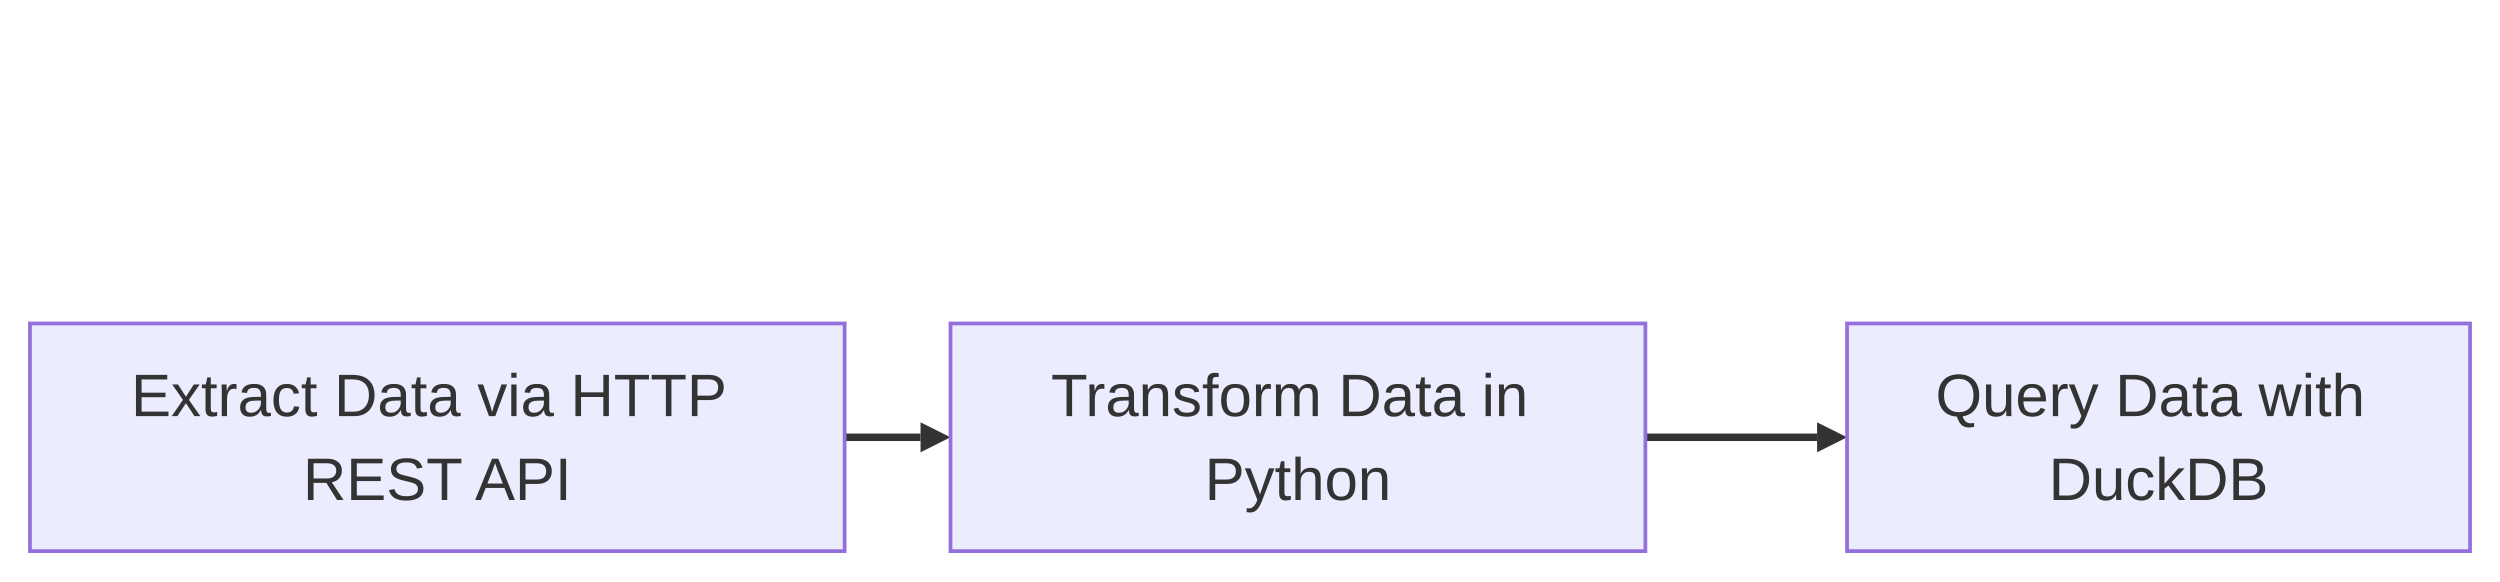
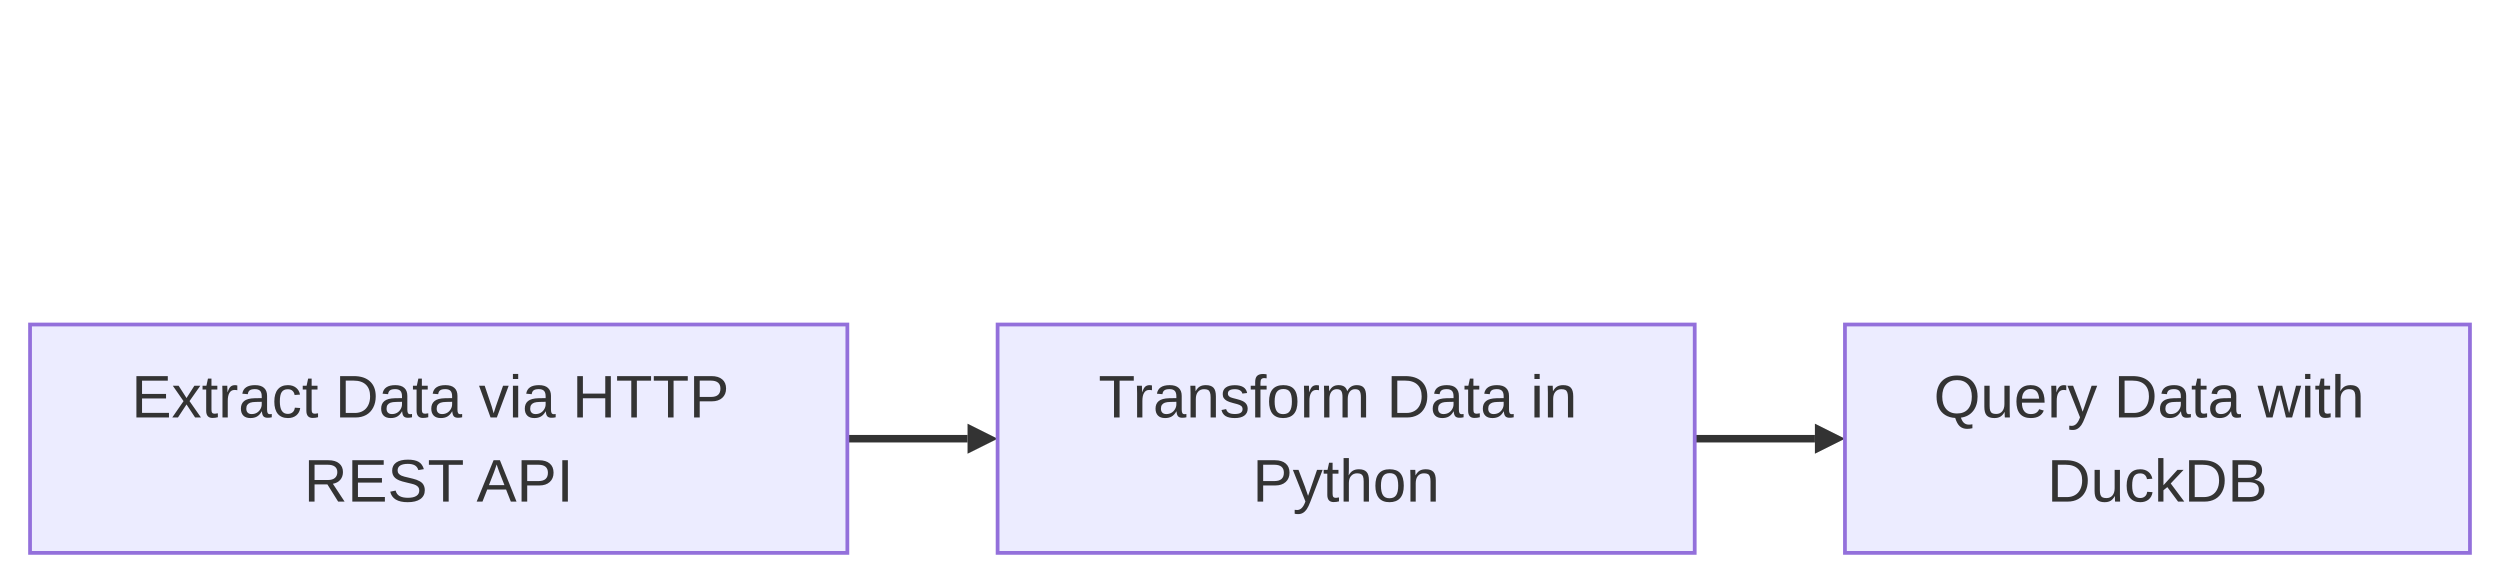
- <svg xmlns="http://www.w3.org/2000/svg" viewBox="-8 -8 667.73 155.2" width="667.73" height="155.2" style="background-color: white">
+ <svg xmlns="http://www.w3.org/2000/svg" viewBox="-8 -8 665.6 155.2" width="665.6" height="155.2" style="background-color: white">
  <defs>
    <marker id="arrow" viewBox="0 0 10 10" markerWidth="8" markerHeight="8" refX="0" refY="5" orient="auto" markerUnits="userSpaceOnUse">
      <path d="M 0 0 L 10 5 L 0 10 z" fill="#333333" />
    </marker>
    <marker id="circle-end" viewBox="0 0 10 10" markerWidth="8" markerHeight="8" refX="10" refY="5" orient="auto" markerUnits="userSpaceOnUse">
      <circle cx="5" cy="5" r="5" fill="#333333" />
    </marker>
    <marker id="cross-end" viewBox="0 0 11 11" markerWidth="8" markerHeight="8" refX="10" refY="5.5" orient="auto" markerUnits="userSpaceOnUse">
      <path d="M 1,1 l 9,9 M 10,1 l -9,9" stroke="#333333" stroke-width="2" />
    </marker>
    <marker id="arrow-reverse" viewBox="0 0 10 10" markerWidth="8" markerHeight="8" refX="0" refY="5" orient="auto-start-reverse" markerUnits="userSpaceOnUse">
      <path d="M 0 0 L 10 5 L 0 10 z" fill="#333333" />
    </marker>
  </defs>
  <style>.node rect, .node polygon, .node circle, .node &gt; path, .node line { fill: #ECECFF; stroke: #9370DB; stroke-width: 1; }
.node text { fill: #333333; font-family: "trebuchet ms", verdana, arial, sans-serif, "Apple Color Emoji", "Segoe UI Emoji", "Noto Color Emoji", "Twemoji Mozilla"; font-size: 16px; }
.edge path { fill: none; stroke: #333333; }
.edge text { fill: #333333; font-family: "trebuchet ms", verdana, arial, sans-serif, "Apple Color Emoji", "Segoe UI Emoji", "Noto Color Emoji", "Twemoji Mozilla"; font-size: 12px; }
.subgraph rect { fill: #ffffde; stroke: #aaaa33; stroke-width: 1; opacity: 0.5; }
.subgraph text { fill: #333333; font-family: "trebuchet ms", verdana, arial, sans-serif, "Apple Color Emoji", "Segoe UI Emoji", "Noto Color Emoji", "Twemoji Mozilla"; font-size: 12px; font-weight: bold; }
</style>
  <g class="edge" data-edge-source="Extract" data-edge-target="Transform">
-     <path d="M217.6,108.8 L237.87,108.8" stroke-width="2" marker-end="url(#arrow)" />
+     <path d="M217.6,108.8 L249.6,108.8" stroke-width="2" marker-end="url(#arrow)" />
  </g>
  <g class="edge" data-edge-source="Transform" data-edge-target="Query">
-     <path d="M431.47,108.8 L477.33,108.8" stroke-width="2" marker-end="url(#arrow)" />
+     <path d="M443.2,108.8 L475.2,108.8" stroke-width="2" marker-end="url(#arrow)" />
  </g>
  <g class="node" data-node-id="Extract">
-     <rect x="1.42e-14" y="78.4" width="217.6" height="60.8" />
+     <rect x="0.0" y="78.4" width="217.6" height="60.8" />
    <text text-anchor="middle" dominant-baseline="central" font-family="&quot;trebuchet ms&quot;, verdana, arial, sans-serif, &quot;Apple Color Emoji&quot;, &quot;Segoe UI Emoji&quot;, &quot;Noto Color Emoji&quot;, &quot;Twemoji Mozilla&quot;" x="108.8" y="97.6">
      <tspan x="108.8" y="97.6">Extract Data via HTTP</tspan>
      <tspan x="108.8" y="120">REST API</tspan>
    </text>
  </g>
  <g class="node" data-node-id="Transform">
-     <rect x="245.87" y="78.4" width="185.6" height="60.8" />
-     <text text-anchor="middle" dominant-baseline="central" font-family="&quot;trebuchet ms&quot;, verdana, arial, sans-serif, &quot;Apple Color Emoji&quot;, &quot;Segoe UI Emoji&quot;, &quot;Noto Color Emoji&quot;, &quot;Twemoji Mozilla&quot;" x="338.67" y="97.6">
-       <tspan x="338.67" y="97.6">Transform Data in</tspan>
-       <tspan x="338.67" y="120">Python</tspan>
+     <rect x="257.6" y="78.4" width="185.6" height="60.8" />
+     <text text-anchor="middle" dominant-baseline="central" font-family="&quot;trebuchet ms&quot;, verdana, arial, sans-serif, &quot;Apple Color Emoji&quot;, &quot;Segoe UI Emoji&quot;, &quot;Noto Color Emoji&quot;, &quot;Twemoji Mozilla&quot;" x="350.4" y="97.6">
+       <tspan x="350.4" y="97.6">Transform Data in</tspan>
+       <tspan x="350.4" y="120">Python</tspan>
    </text>
  </g>
  <g class="node" data-node-id="Query">
-     <rect x="485.33" y="78.4" width="166.4" height="60.8" />
-     <text text-anchor="middle" dominant-baseline="central" font-family="&quot;trebuchet ms&quot;, verdana, arial, sans-serif, &quot;Apple Color Emoji&quot;, &quot;Segoe UI Emoji&quot;, &quot;Noto Color Emoji&quot;, &quot;Twemoji Mozilla&quot;" x="568.53" y="97.6">
-       <tspan x="568.53" y="97.6">Query Data with</tspan>
-       <tspan x="568.53" y="120">DuckDB</tspan>
+     <rect x="483.2" y="78.4" width="166.4" height="60.8" />
+     <text text-anchor="middle" dominant-baseline="central" font-family="&quot;trebuchet ms&quot;, verdana, arial, sans-serif, &quot;Apple Color Emoji&quot;, &quot;Segoe UI Emoji&quot;, &quot;Noto Color Emoji&quot;, &quot;Twemoji Mozilla&quot;" x="566.4" y="97.6">
+       <tspan x="566.4" y="97.6">Query Data with</tspan>
+       <tspan x="566.4" y="120">DuckDB</tspan>
    </text>
  </g>
</svg>
